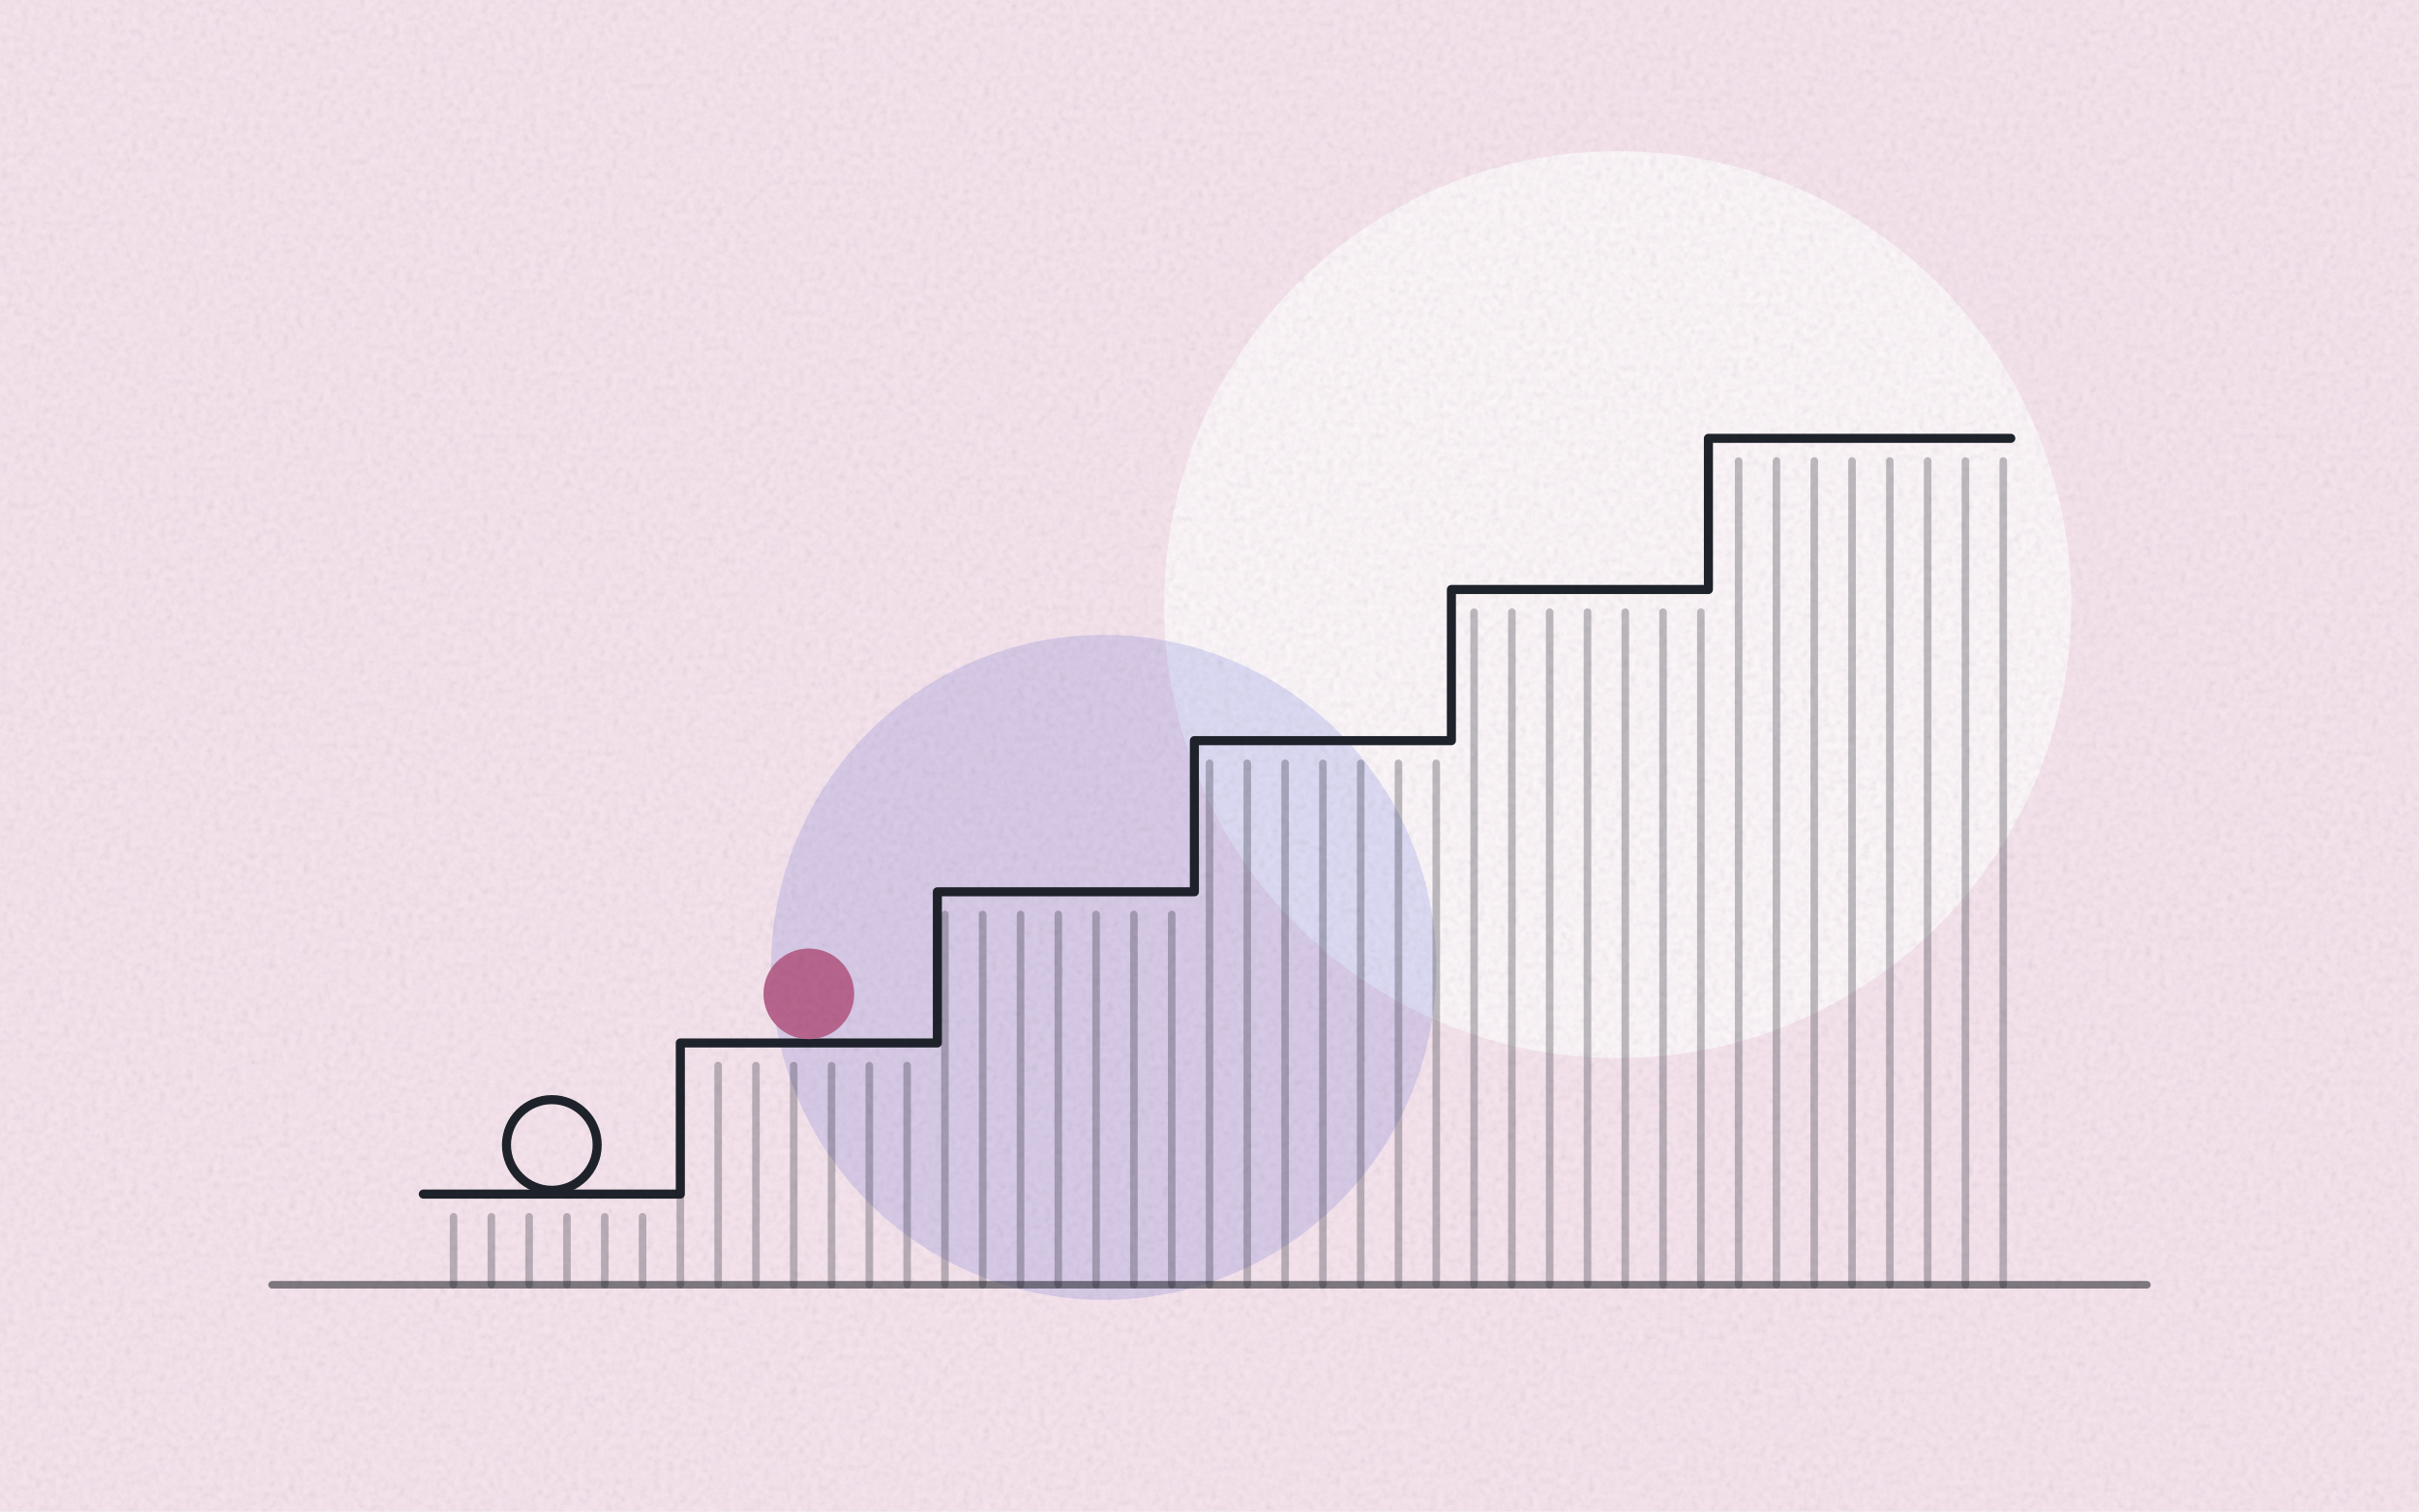
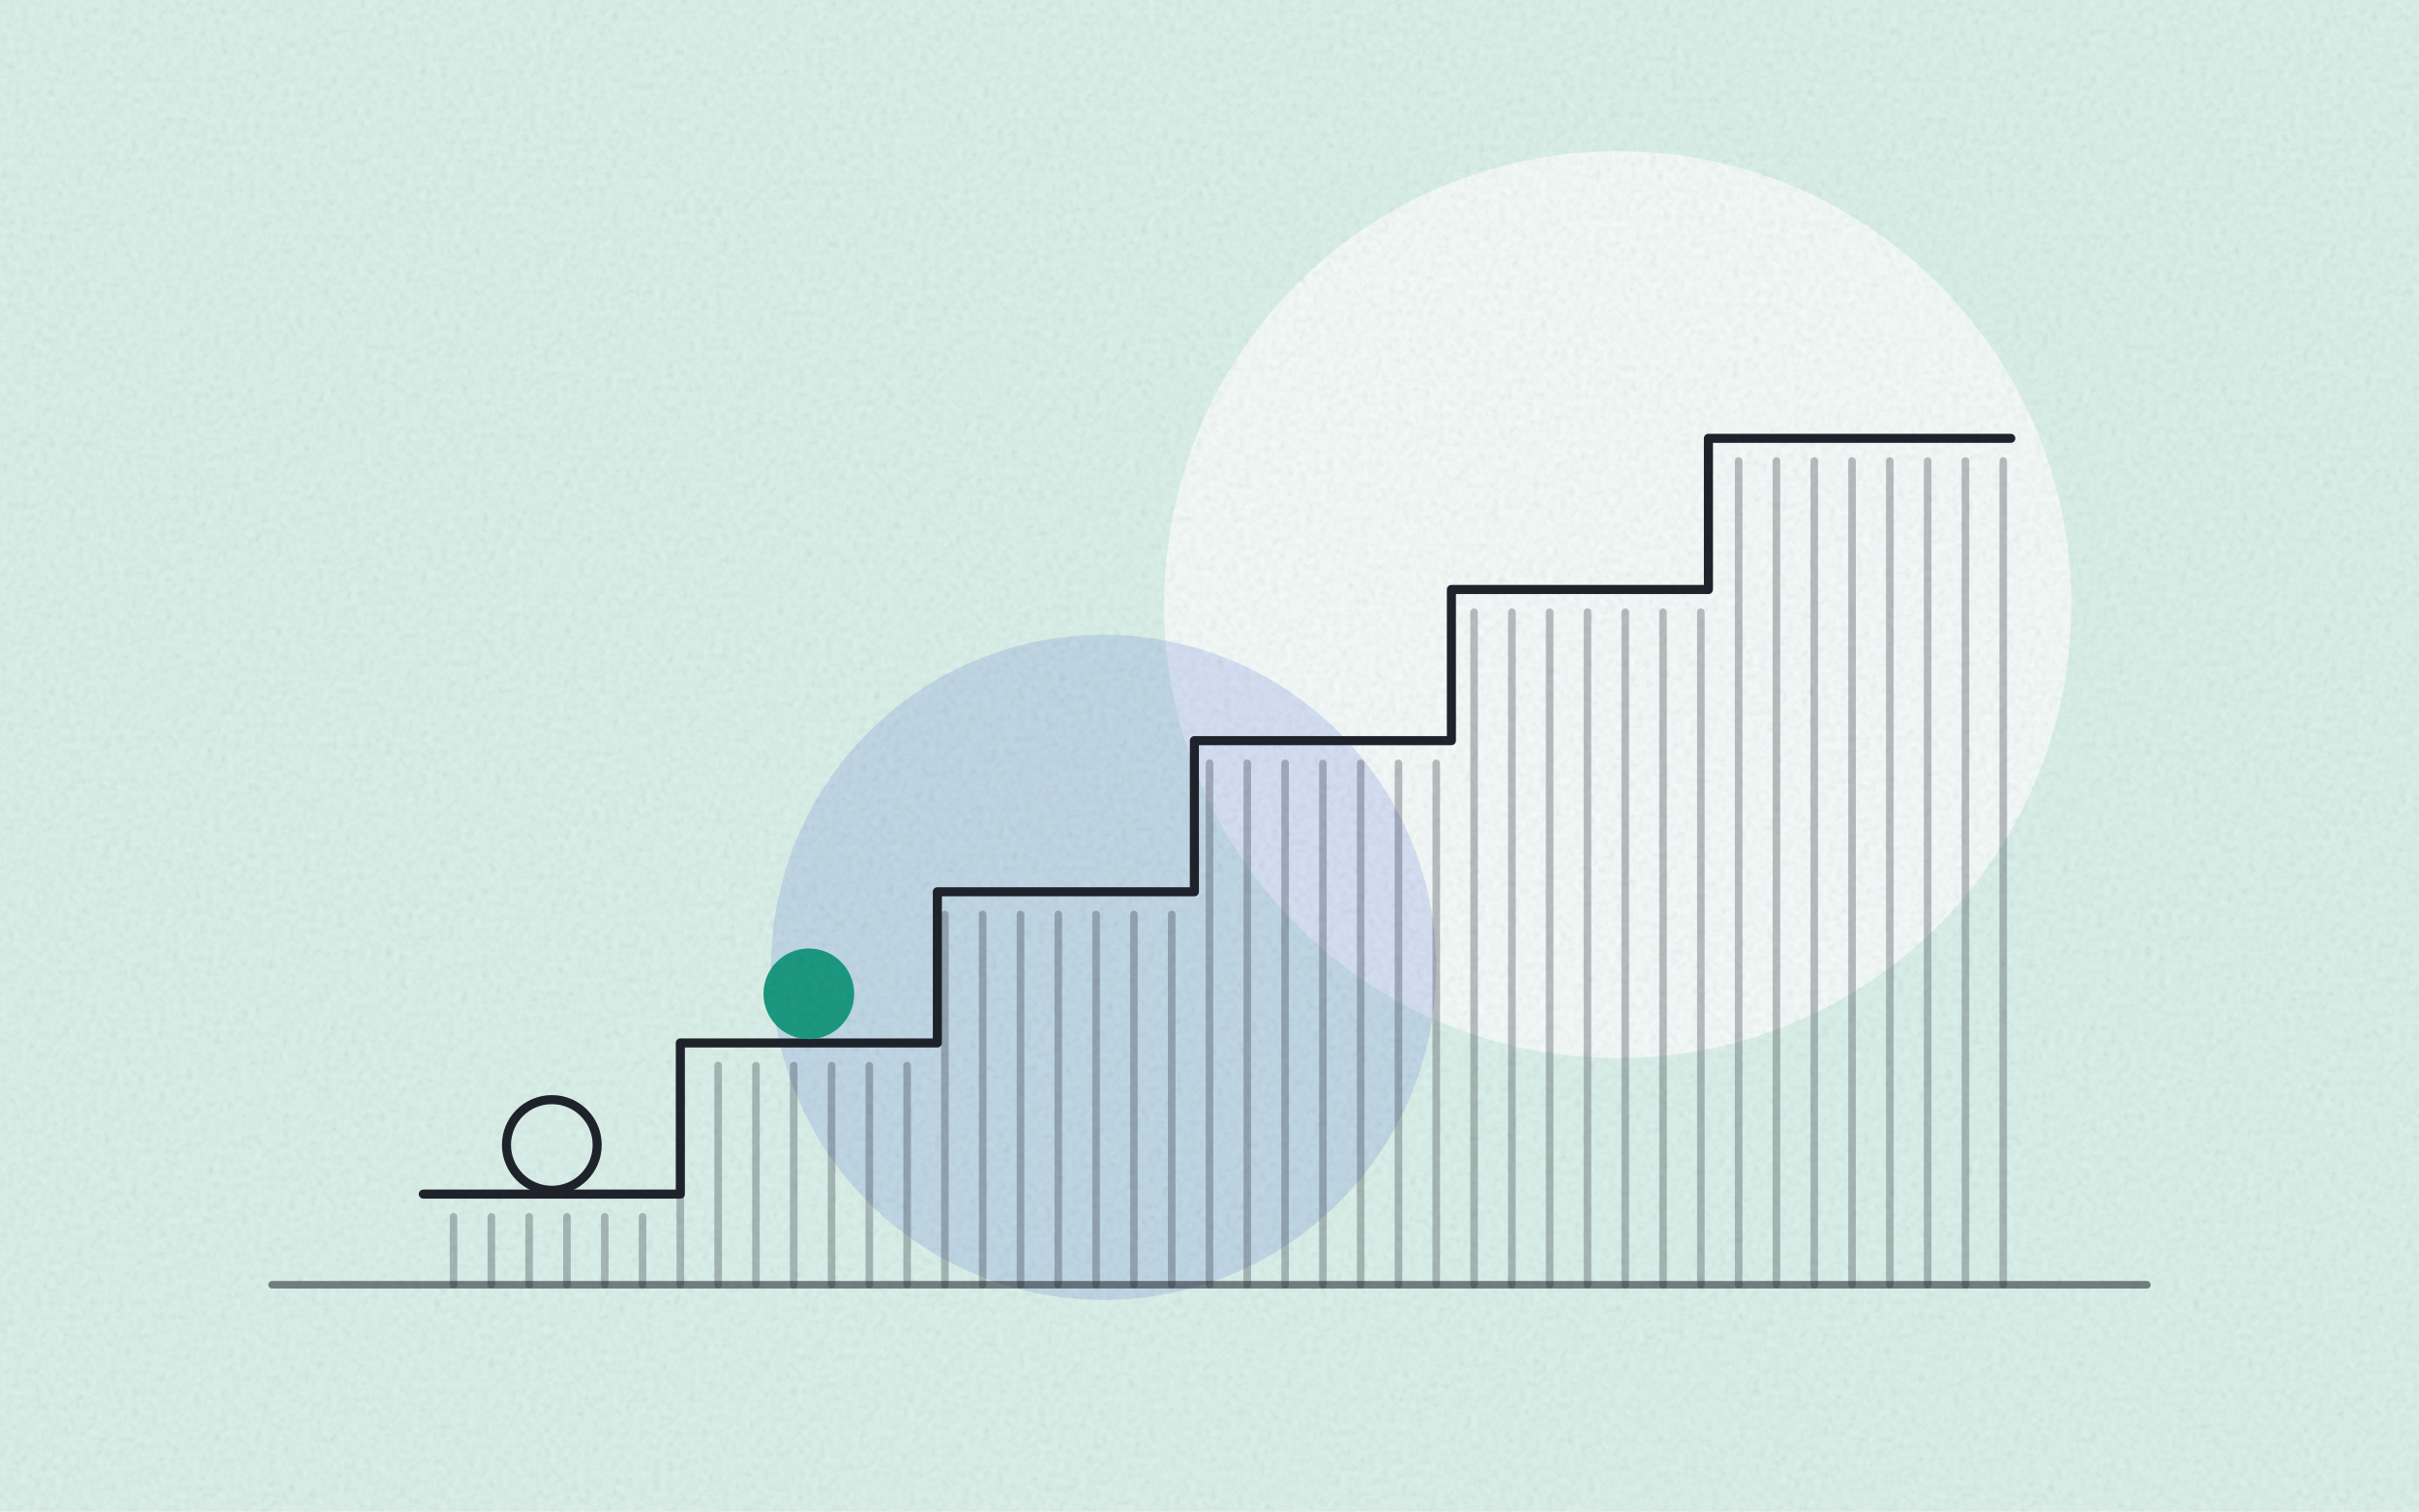
<svg xmlns="http://www.w3.org/2000/svg" viewBox="0 0 320 200" preserveAspectRatio="xMidYMid slice">
  <defs>
    <filter id="g" x="0" y="0" width="100%" height="100%">
      <feTurbulence type="fractalNoise" baseFrequency="1.1" numOctaves="2" stitchTiles="stitch" />
      <feColorMatrix type="saturate" values="0" />
      <feComponentTransfer>
        <feFuncA type="linear" slope="0.5" />
      </feComponentTransfer>
    </filter>
  </defs>
-   <rect width="320" height="200" fill="#f7e5ee" />
+   <rect width="320" height="200" fill="#dbf1ea" />
  <circle cx="214" cy="80" r="60" style="fill: #ffffff; fill-opacity: 0.7" />
  <circle cx="146" cy="128" r="44" style="fill: #c7cef5; fill-opacity: 0.55; mix-blend-mode: multiply" />
  <path d="M60 161V170M65 161V170M70 161V170M75 161V170M80 161V170M85 161V170M90 141V170M95 141V170M100 141V170M105 141V170M110 141V170M115 141V170M120 141V170M125 121V170M130 121V170M135 121V170M140 121V170M145 121V170M150 121V170M155 121V170M160 101V170M165 101V170M170 101V170M175 101V170M180 101V170M185 101V170M190 101V170M195 81V170M200 81V170M205 81V170M210 81V170M215 81V170M220 81V170M225 81V170M230 61V170M235 61V170M240 61V170M245 61V170M250 61V170M255 61V170M260 61V170M265 61V170" style="fill: none; stroke: #1f232b; stroke-width: 1px; stroke-opacity: 0.28; stroke-linecap: round; stroke-linejoin: round; vector-effect: non-scaling-stroke" />
  <path d="M56 158L90 158L90 138L124 138L124 118L158 118L158 98L192 98L192 78L226 78L226 58L266 58" style="fill: none; stroke: #1f232b; stroke-width: 1.2px; stroke-opacity: 1; stroke-linecap: round; stroke-linejoin: round; vector-effect: non-scaling-stroke" />
  <path d="M36 170H284" style="fill: none; stroke: #1f232b; stroke-width: 1px; stroke-opacity: 0.55; stroke-linecap: round; stroke-linejoin: round; vector-effect: non-scaling-stroke" />
-   <circle cx="73" cy="151.5" r="6" style="fill: #f7e5ee; fill-opacity: 1; stroke: #1f232b; stroke-width: 1.2px; stroke-opacity: 1; vector-effect: non-scaling-stroke" />
-   <circle cx="107" cy="131.5" r="6" style="fill: #b9668f; fill-opacity: 1" />
+   <circle cx="73" cy="151.5" r="6" style="fill: #dbf1ea; fill-opacity: 1; stroke: #1f232b; stroke-width: 1.2px; stroke-opacity: 1; vector-effect: non-scaling-stroke" />
+   <circle cx="107" cy="131.5" r="6" style="fill: #1c9a81; fill-opacity: 1" />
  <rect width="320" height="200" filter="url(#g)" style="mix-blend-mode:multiply" opacity="0.4" />
</svg>
